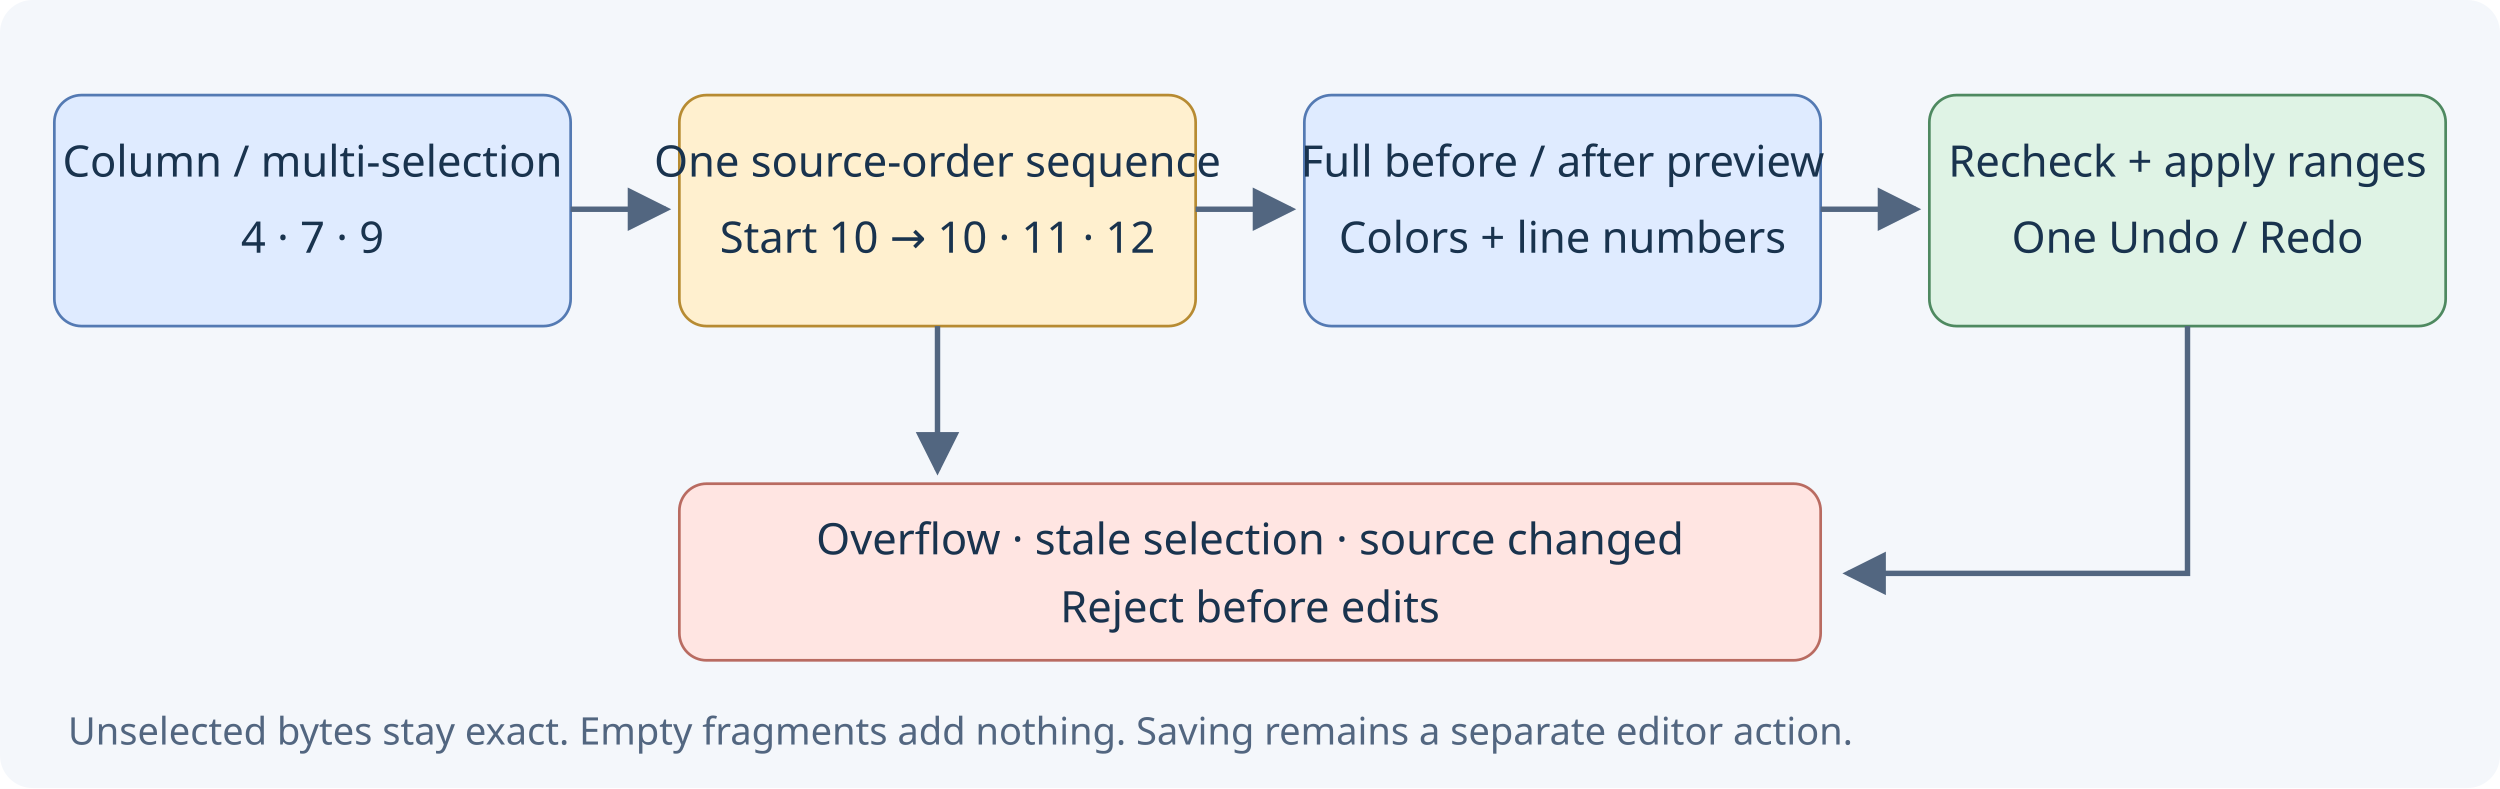
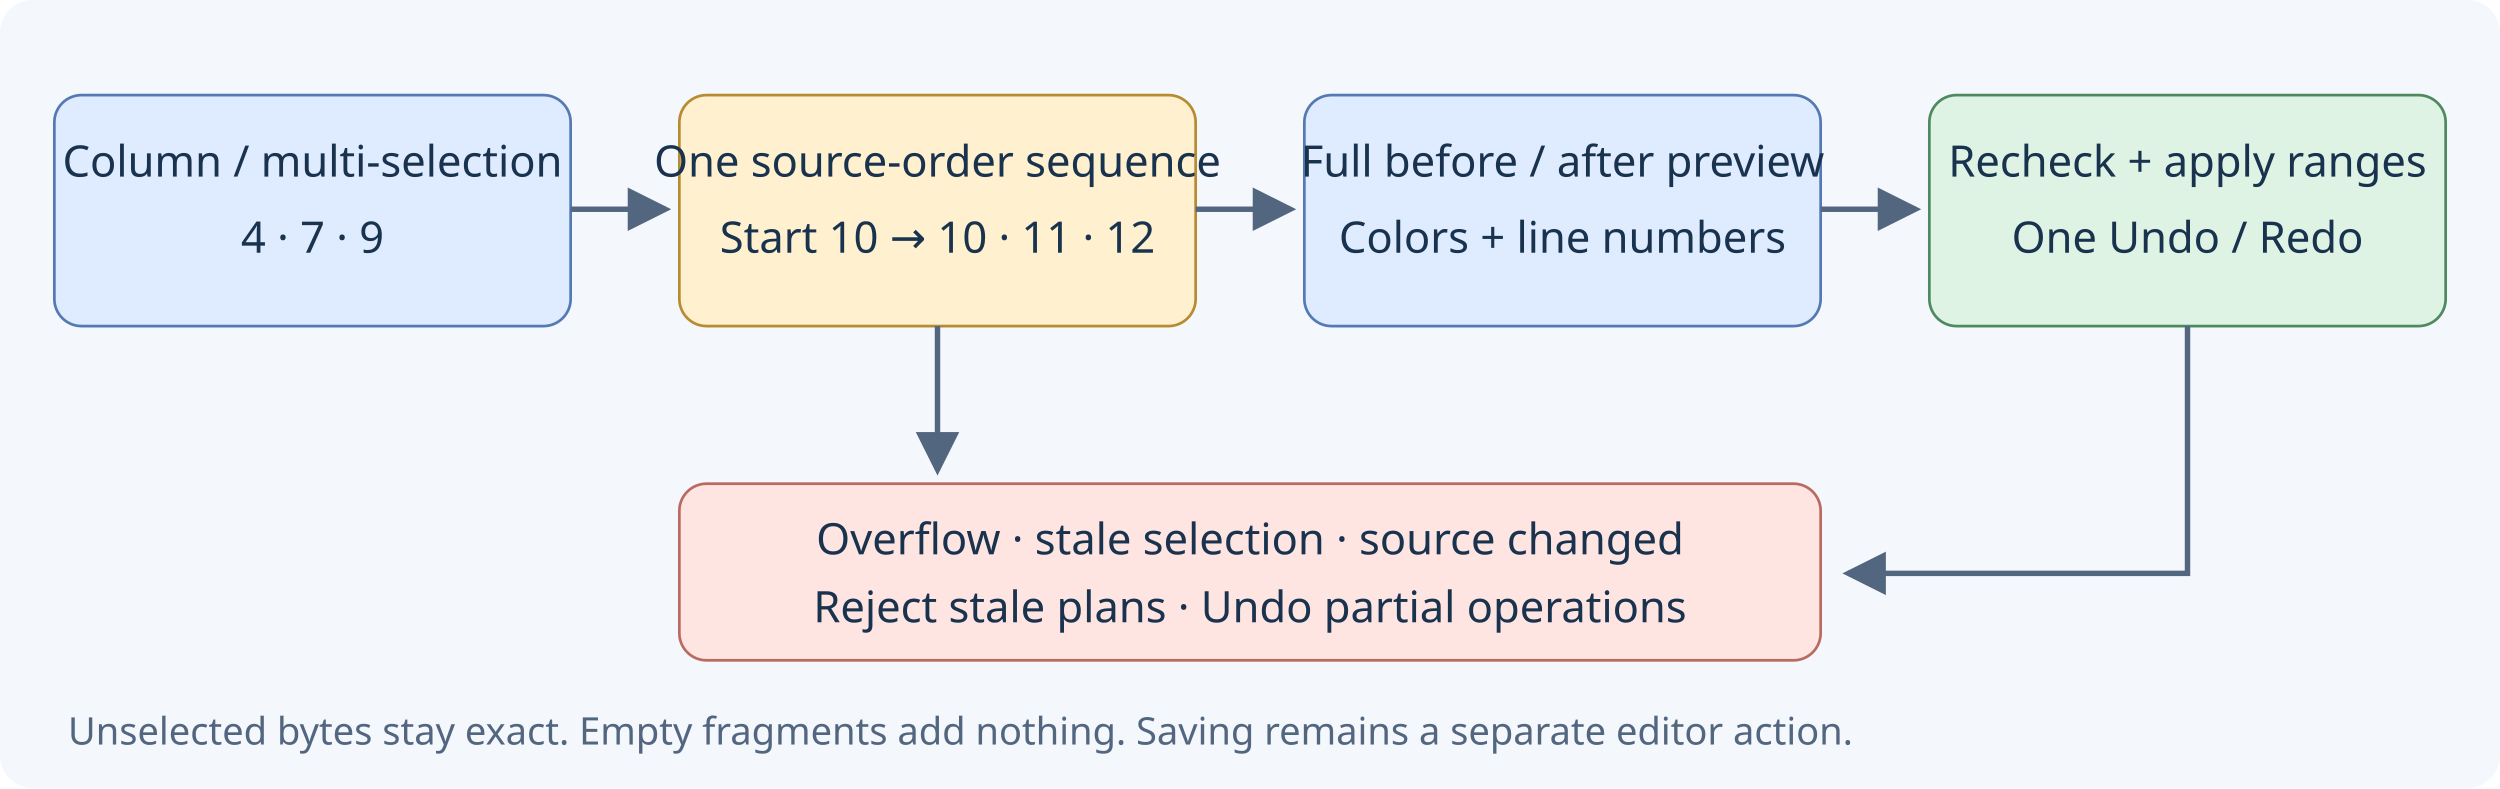
<svg xmlns="http://www.w3.org/2000/svg" width="920" height="290" viewBox="0 0 920 290" role="img" aria-labelledby="title desc">
  <defs>
    <marker id="arrow" markerWidth="8" markerHeight="8" refX="7" refY="4" orient="auto">
      <path d="M0 0L8 4L0 8Z" fill="#526680" />
    </marker>
  </defs>
  <rect width="920" height="290" rx="12" fill="#f4f7fb" />
  <g font-family="sans-serif" text-anchor="middle" font-size="16" fill="#19334e">
    <rect x="20" y="35" width="190" height="85" rx="10" fill="#dfebff" stroke="#547ab3" />
    <text x="115" y="65">Column / multi-selection</text>
    <text x="115" y="93">4 · 7 · 9</text>
    <rect x="250" y="35" width="190" height="85" rx="10" fill="#fff0cf" stroke="#b78b32" />
    <text x="345" y="65">One source-order sequence</text>
    <text x="345" y="93">Start 10 → 10 · 11 · 12</text>
    <rect x="480" y="35" width="190" height="85" rx="10" fill="#dfebff" stroke="#547ab3" />
    <text x="575" y="65">Full before / after preview</text>
    <text x="575" y="93">Colors + line numbers</text>
    <rect x="710" y="35" width="190" height="85" rx="10" fill="#dff3e5" stroke="#4e8960" />
    <text x="805" y="65">Recheck + apply ranges</text>
    <text x="805" y="93">One Undo / Redo</text>
    <rect x="250" y="178" width="420" height="65" rx="10" fill="#ffe5e2" stroke="#b96b61" />
    <text x="460" y="204">Overflow · stale selection · source changed</text>
-     <text x="460" y="229">Reject before edits</text>
+     <text x="460" y="229">Reject stale plans · Undo partial operations</text>
  </g>
  <g fill="none" stroke="#526680" stroke-width="2" marker-end="url(#arrow)">
    <path d="M210 77H245" />
    <path d="M440 77H475" />
    <path d="M670 77H705" />
    <path d="M345 120V173" />
    <path d="M805 120V211H680" />
  </g>
  <text x="25" y="274" font-family="sans-serif" font-size="14" fill="#526680">Unselected bytes stay exact. Empty fragments add nothing. Saving remains a separate editor action.</text>
</svg>
